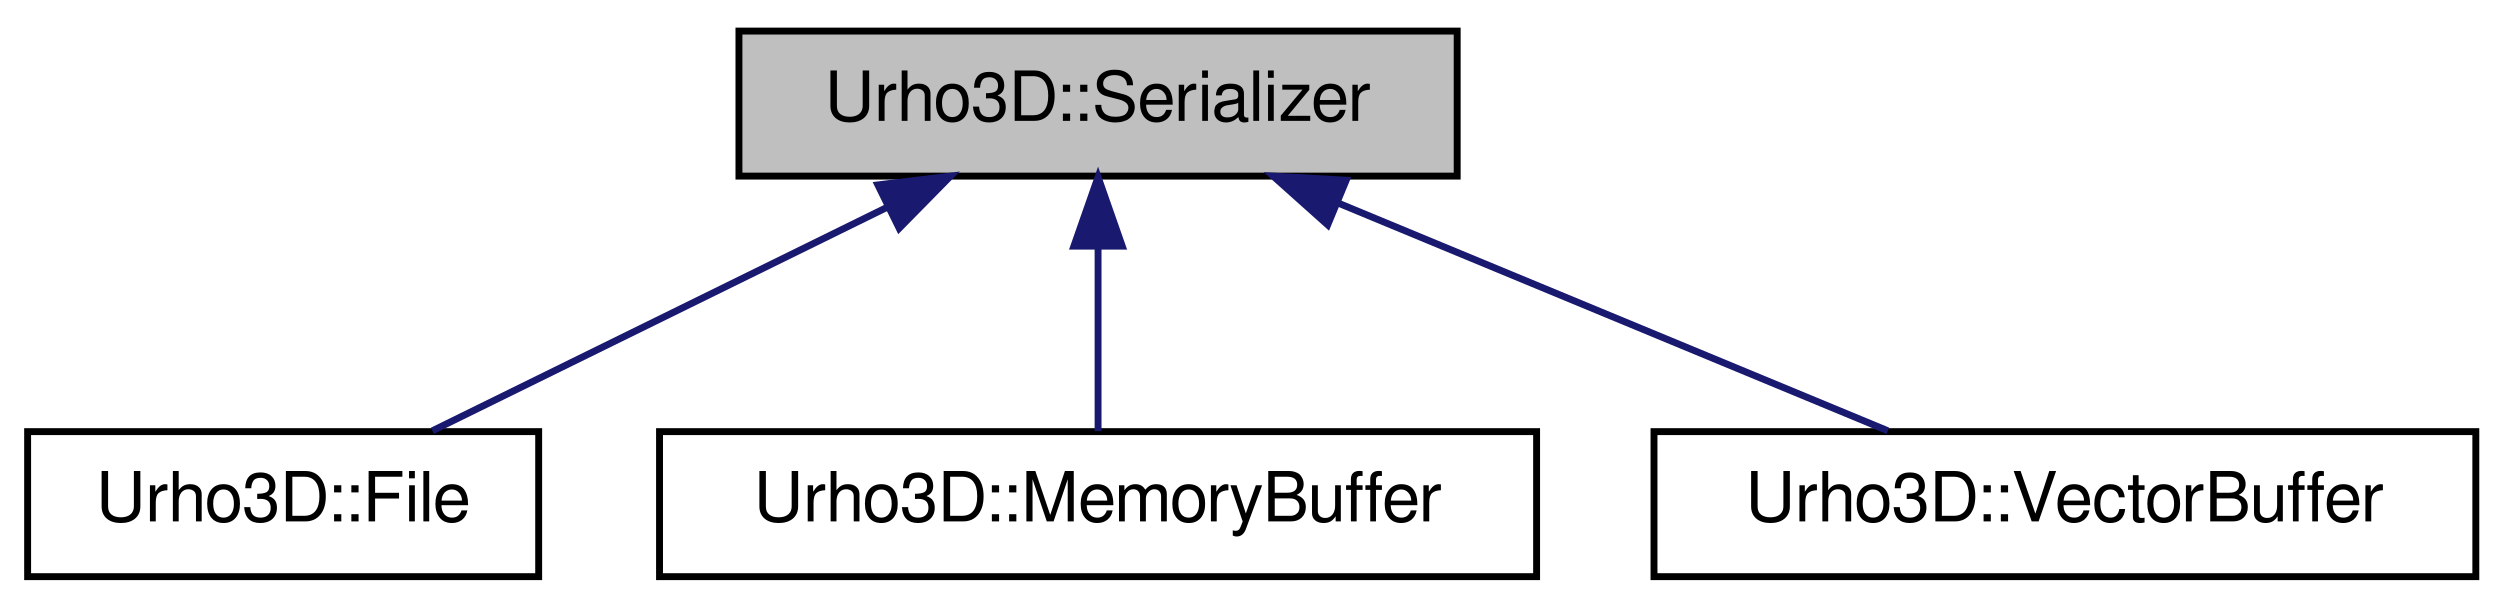
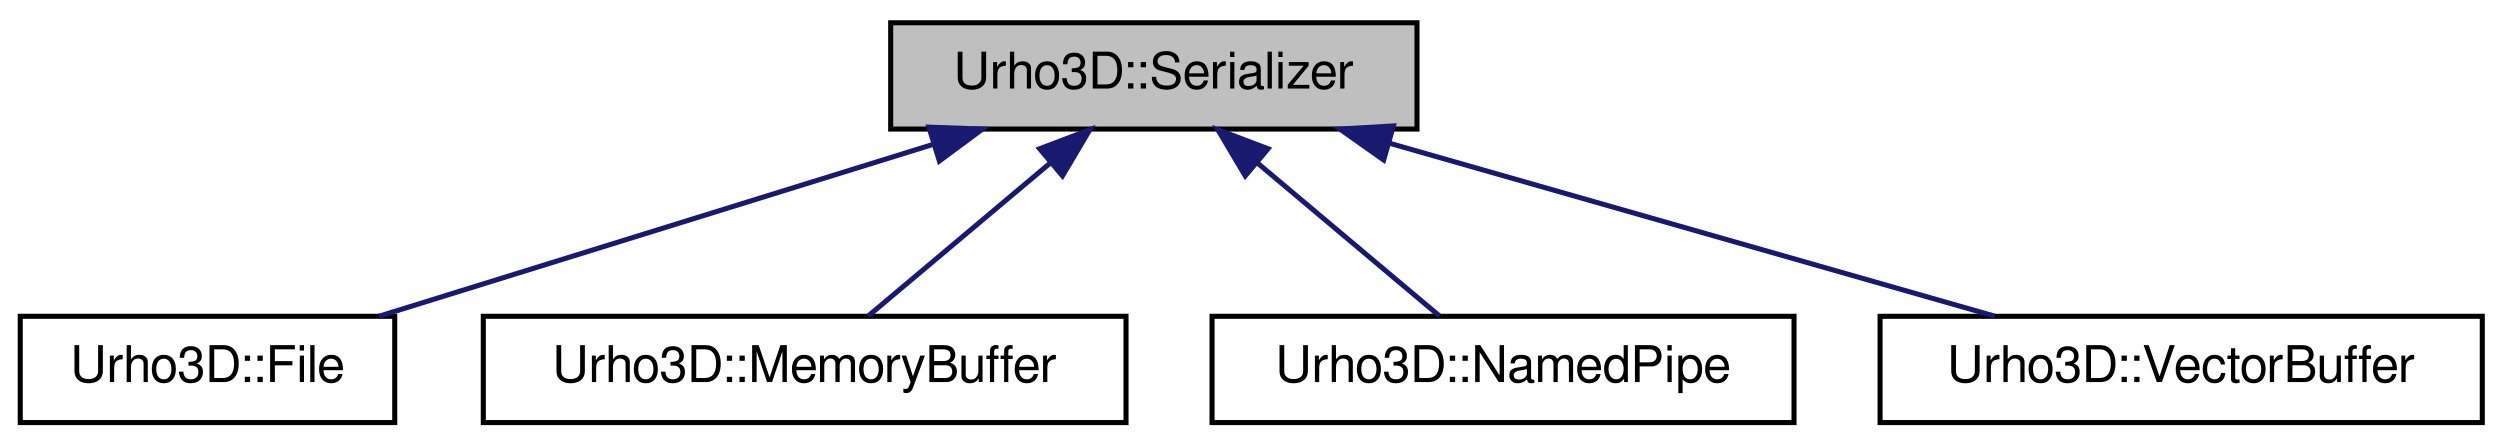
- <svg xmlns="http://www.w3.org/2000/svg" xmlns:xlink="http://www.w3.org/1999/xlink" width="362pt" height="88pt" viewBox="0.00 0.00 362.00 88.00">
+ <svg xmlns="http://www.w3.org/2000/svg" xmlns:xlink="http://www.w3.org/1999/xlink" width="494pt" height="88pt" viewBox="0.00 0.00 494.00 88.00">
  <g id="graph1" class="graph" transform="scale(1 1) rotate(0) translate(4 84)">
    <g id="node1" class="node">
-       <polygon fill="#bfbfbf" stroke="black" points="103,-58.5 103,-79.5 207,-79.5 207,-58.5 103,-58.5" />
-       <text text-anchor="middle" x="155" y="-66.5" font-family="FreeSans" font-size="10.00">Urho3D::Serializer</text>
+       <polygon fill="#bfbfbf" stroke="black" points="172,-58.5 172,-79.5 276,-79.5 276,-58.5 172,-58.5" />
+       <text text-anchor="middle" x="224" y="-66.5" font-family="FreeSans" font-size="10.00">Urho3D::Serializer</text>
    </g>
    <g id="node3" class="node">
      <a xlink:href="class_urho3_d_1_1_file.html" target="_top" xlink:title="File opened either through the filesystem or from within a package file.">
        <polygon fill="none" stroke="black" points="0,-0.5 0,-21.5 74,-21.5 74,-0.5 0,-0.5" />
        <text text-anchor="middle" x="37" y="-8.5" font-family="FreeSans" font-size="10.00">Urho3D::File</text>
      </a>
    </g>
    <g id="edge2" class="edge">
-       <path fill="none" stroke="midnightblue" d="M124.624,-54.069C103.959,-43.912 77.111,-30.716 58.609,-21.621" />
-       <polygon fill="midnightblue" stroke="midnightblue" points="123.113,-57.227 133.631,-58.497 126.201,-50.944 123.113,-57.227" />
+       <path fill="none" stroke="midnightblue" d="M180.193,-55.413C146.829,-45.065 101.566,-31.026 70.928,-21.523" />
+       <polygon fill="midnightblue" stroke="midnightblue" points="179.548,-58.877 190.136,-58.497 181.621,-52.191 179.548,-58.877" />
    </g>
    <g id="node5" class="node">
      <a xlink:href="class_urho3_d_1_1_memory_buffer.html" target="_top" xlink:title="Memory area that can be read and written to as a stream.">
        <polygon fill="none" stroke="black" points="91.5,-0.5 91.5,-21.5 218.5,-21.5 218.5,-0.5 91.5,-0.5" />
        <text text-anchor="middle" x="155" y="-8.5" font-family="FreeSans" font-size="10.00">Urho3D::MemoryBuffer</text>
      </a>
    </g>
    <g id="edge4" class="edge">
-       <path fill="none" stroke="midnightblue" d="M155,-48.191C155,-39.168 155,-28.994 155,-21.571" />
-       <polygon fill="midnightblue" stroke="midnightblue" points="151.5,-48.362 155,-58.362 158.5,-48.362 151.5,-48.362" />
+       <path fill="none" stroke="midnightblue" d="M203.408,-51.691C191.76,-41.9 177.571,-29.973 167.575,-21.571" />
+       <polygon fill="midnightblue" stroke="midnightblue" points="201.437,-54.607 211.344,-58.362 205.942,-49.248 201.437,-54.607" />
    </g>
    <g id="node7" class="node">
-       <a xlink:href="class_urho3_d_1_1_vector_buffer.html" target="_top" xlink:title="Dynamically sized buffer that can be read and written to as a stream.">
-         <polygon fill="none" stroke="black" points="235.5,-0.5 235.5,-21.5 354.5,-21.5 354.5,-0.5 235.5,-0.5" />
-         <text text-anchor="middle" x="295" y="-8.5" font-family="FreeSans" font-size="10.00">Urho3D::VectorBuffer</text>
+       <a xlink:href="class_urho3_d_1_1_named_pipe.html" target="_top" xlink:title="Named pipe for interprocess communication.">
+         <polygon fill="none" stroke="black" points="235.5,-0.5 235.5,-21.5 350.5,-21.5 350.5,-0.5 235.5,-0.5" />
+         <text text-anchor="middle" x="293" y="-8.5" font-family="FreeSans" font-size="10.00">Urho3D::NamedPipe</text>
      </a>
    </g>
    <g id="edge6" class="edge">
-       <path fill="none" stroke="midnightblue" d="M189.722,-54.615C214.406,-44.389 247.015,-30.88 269.363,-21.621" />
-       <polygon fill="midnightblue" stroke="midnightblue" points="188.252,-51.436 180.353,-58.497 190.931,-57.903 188.252,-51.436" />
+       <path fill="none" stroke="midnightblue" d="M244.592,-51.691C256.24,-41.9 270.429,-29.973 280.425,-21.571" />
+       <polygon fill="midnightblue" stroke="midnightblue" points="242.058,-49.248 236.656,-58.362 246.563,-54.607 242.058,-49.248" />
+     </g>
+     <g id="node9" class="node">
+       <a xlink:href="class_urho3_d_1_1_vector_buffer.html" target="_top" xlink:title="Dynamically sized buffer that can be read and written to as a stream.">
+         <polygon fill="none" stroke="black" points="367.5,-0.5 367.5,-21.5 486.5,-21.5 486.5,-0.5 367.5,-0.5" />
+         <text text-anchor="middle" x="427" y="-8.5" font-family="FreeSans" font-size="10.00">Urho3D::VectorBuffer</text>
+       </a>
+     </g>
+     <g id="edge8" class="edge">
+       <path fill="none" stroke="midnightblue" d="M270.622,-55.679C306.925,-45.307 356.623,-31.108 390.169,-21.523" />
+       <polygon fill="midnightblue" stroke="midnightblue" points="269.415,-52.384 260.762,-58.497 271.339,-59.115 269.415,-52.384" />
    </g>
  </g>
</svg>
